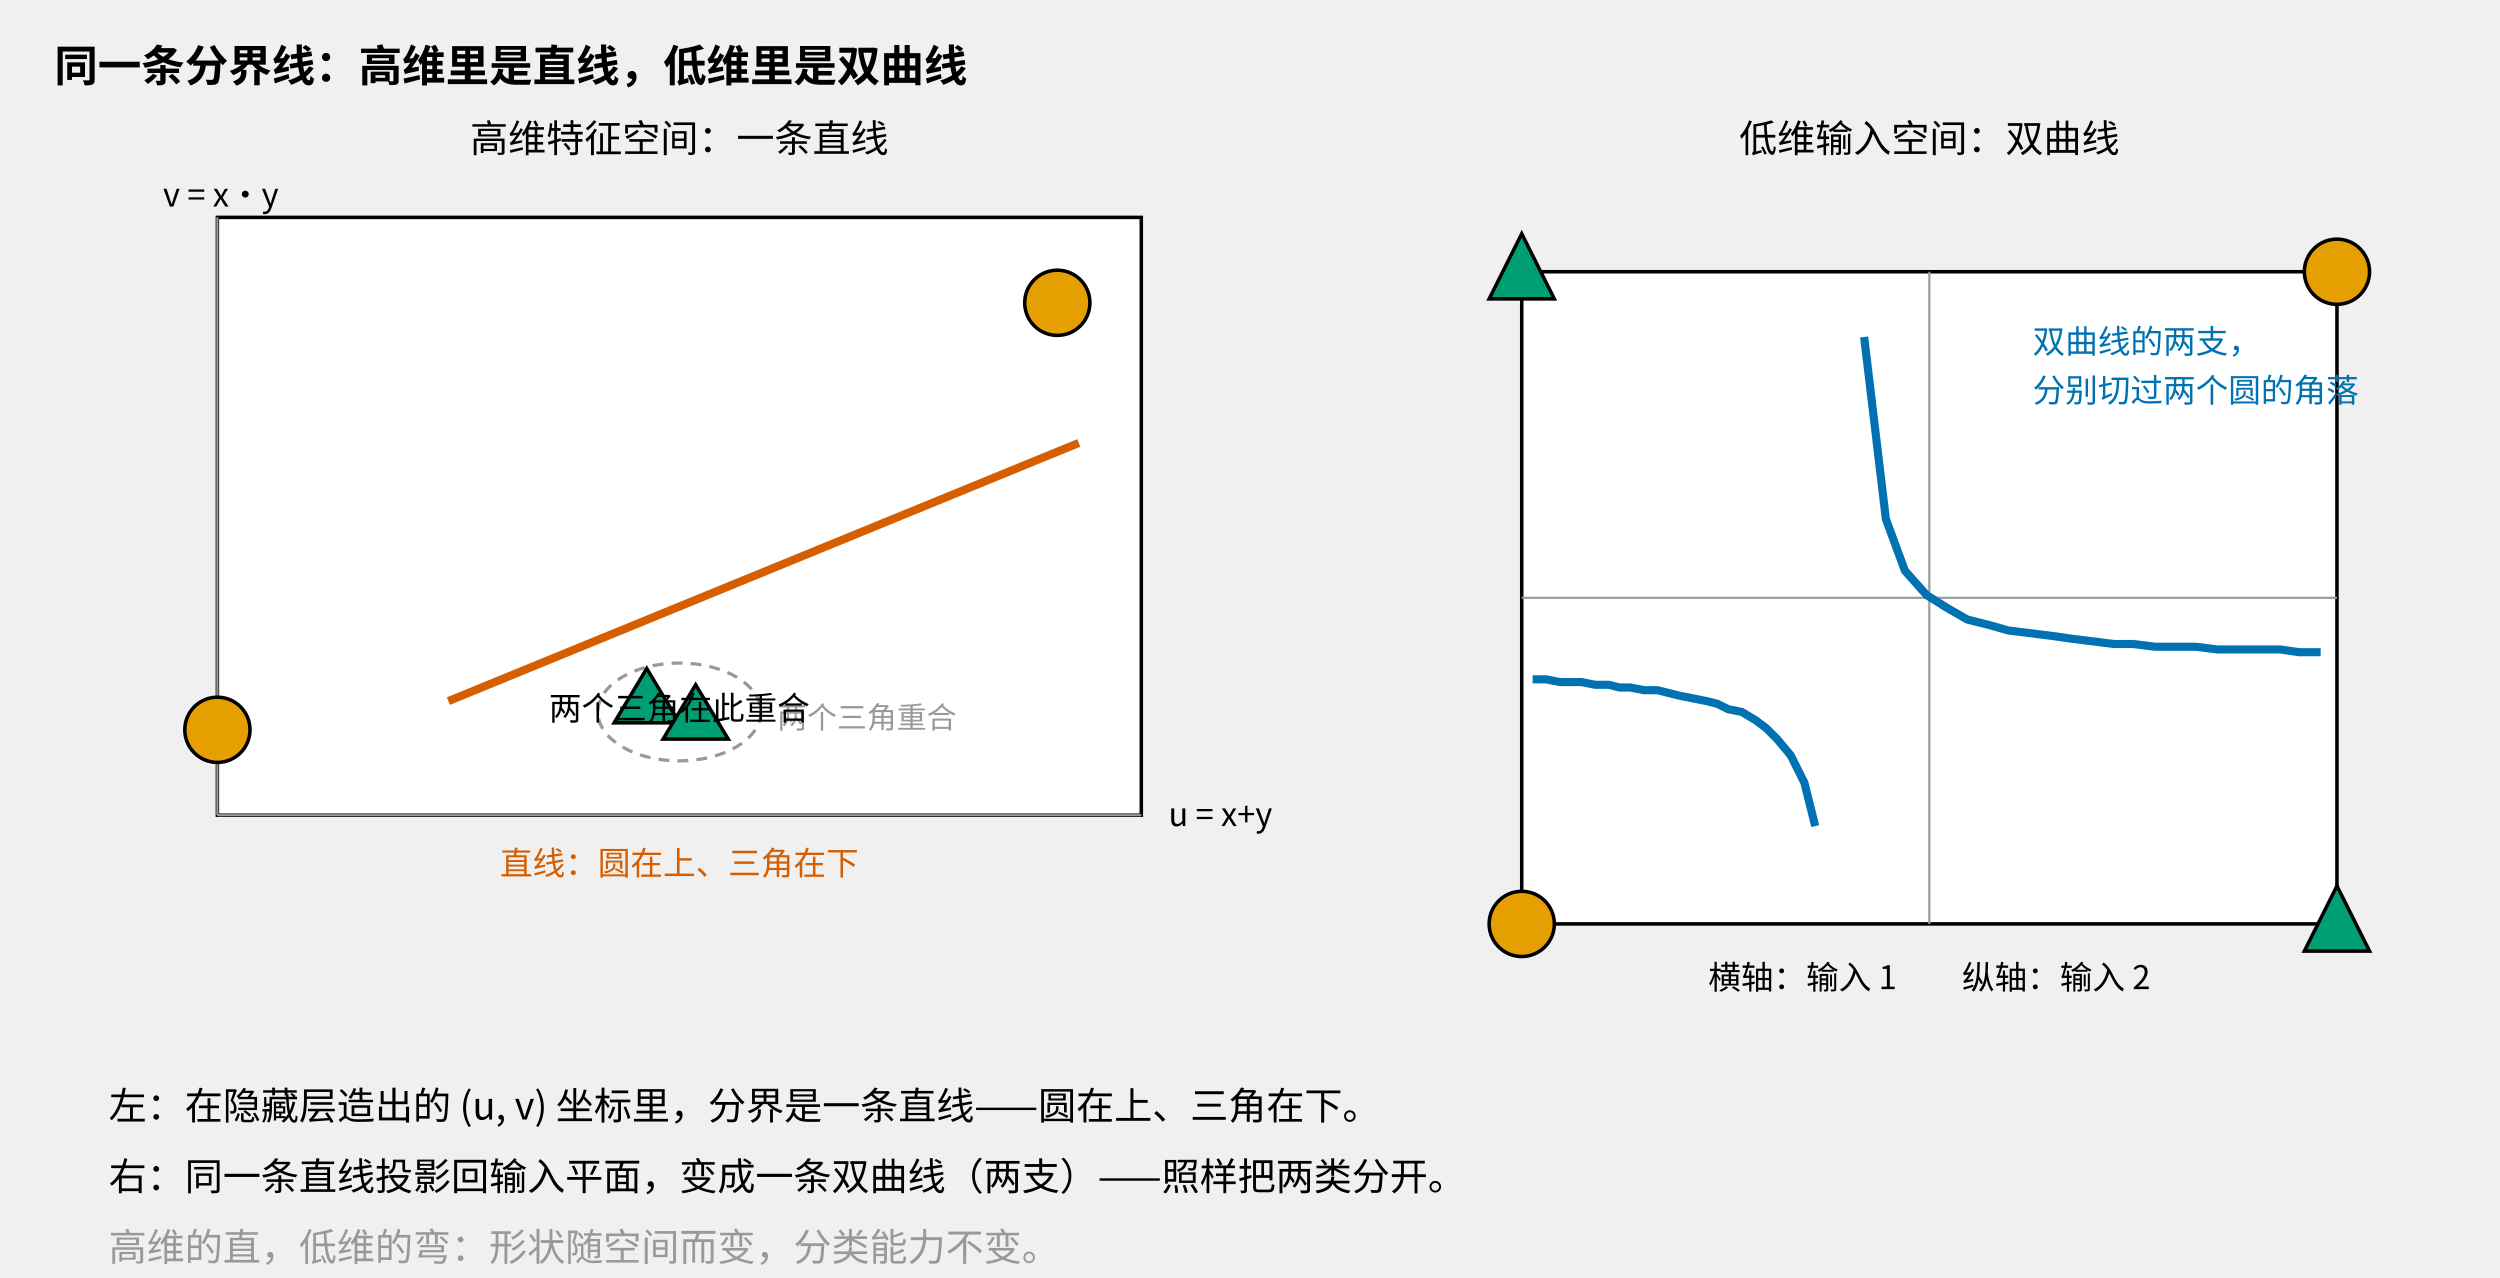
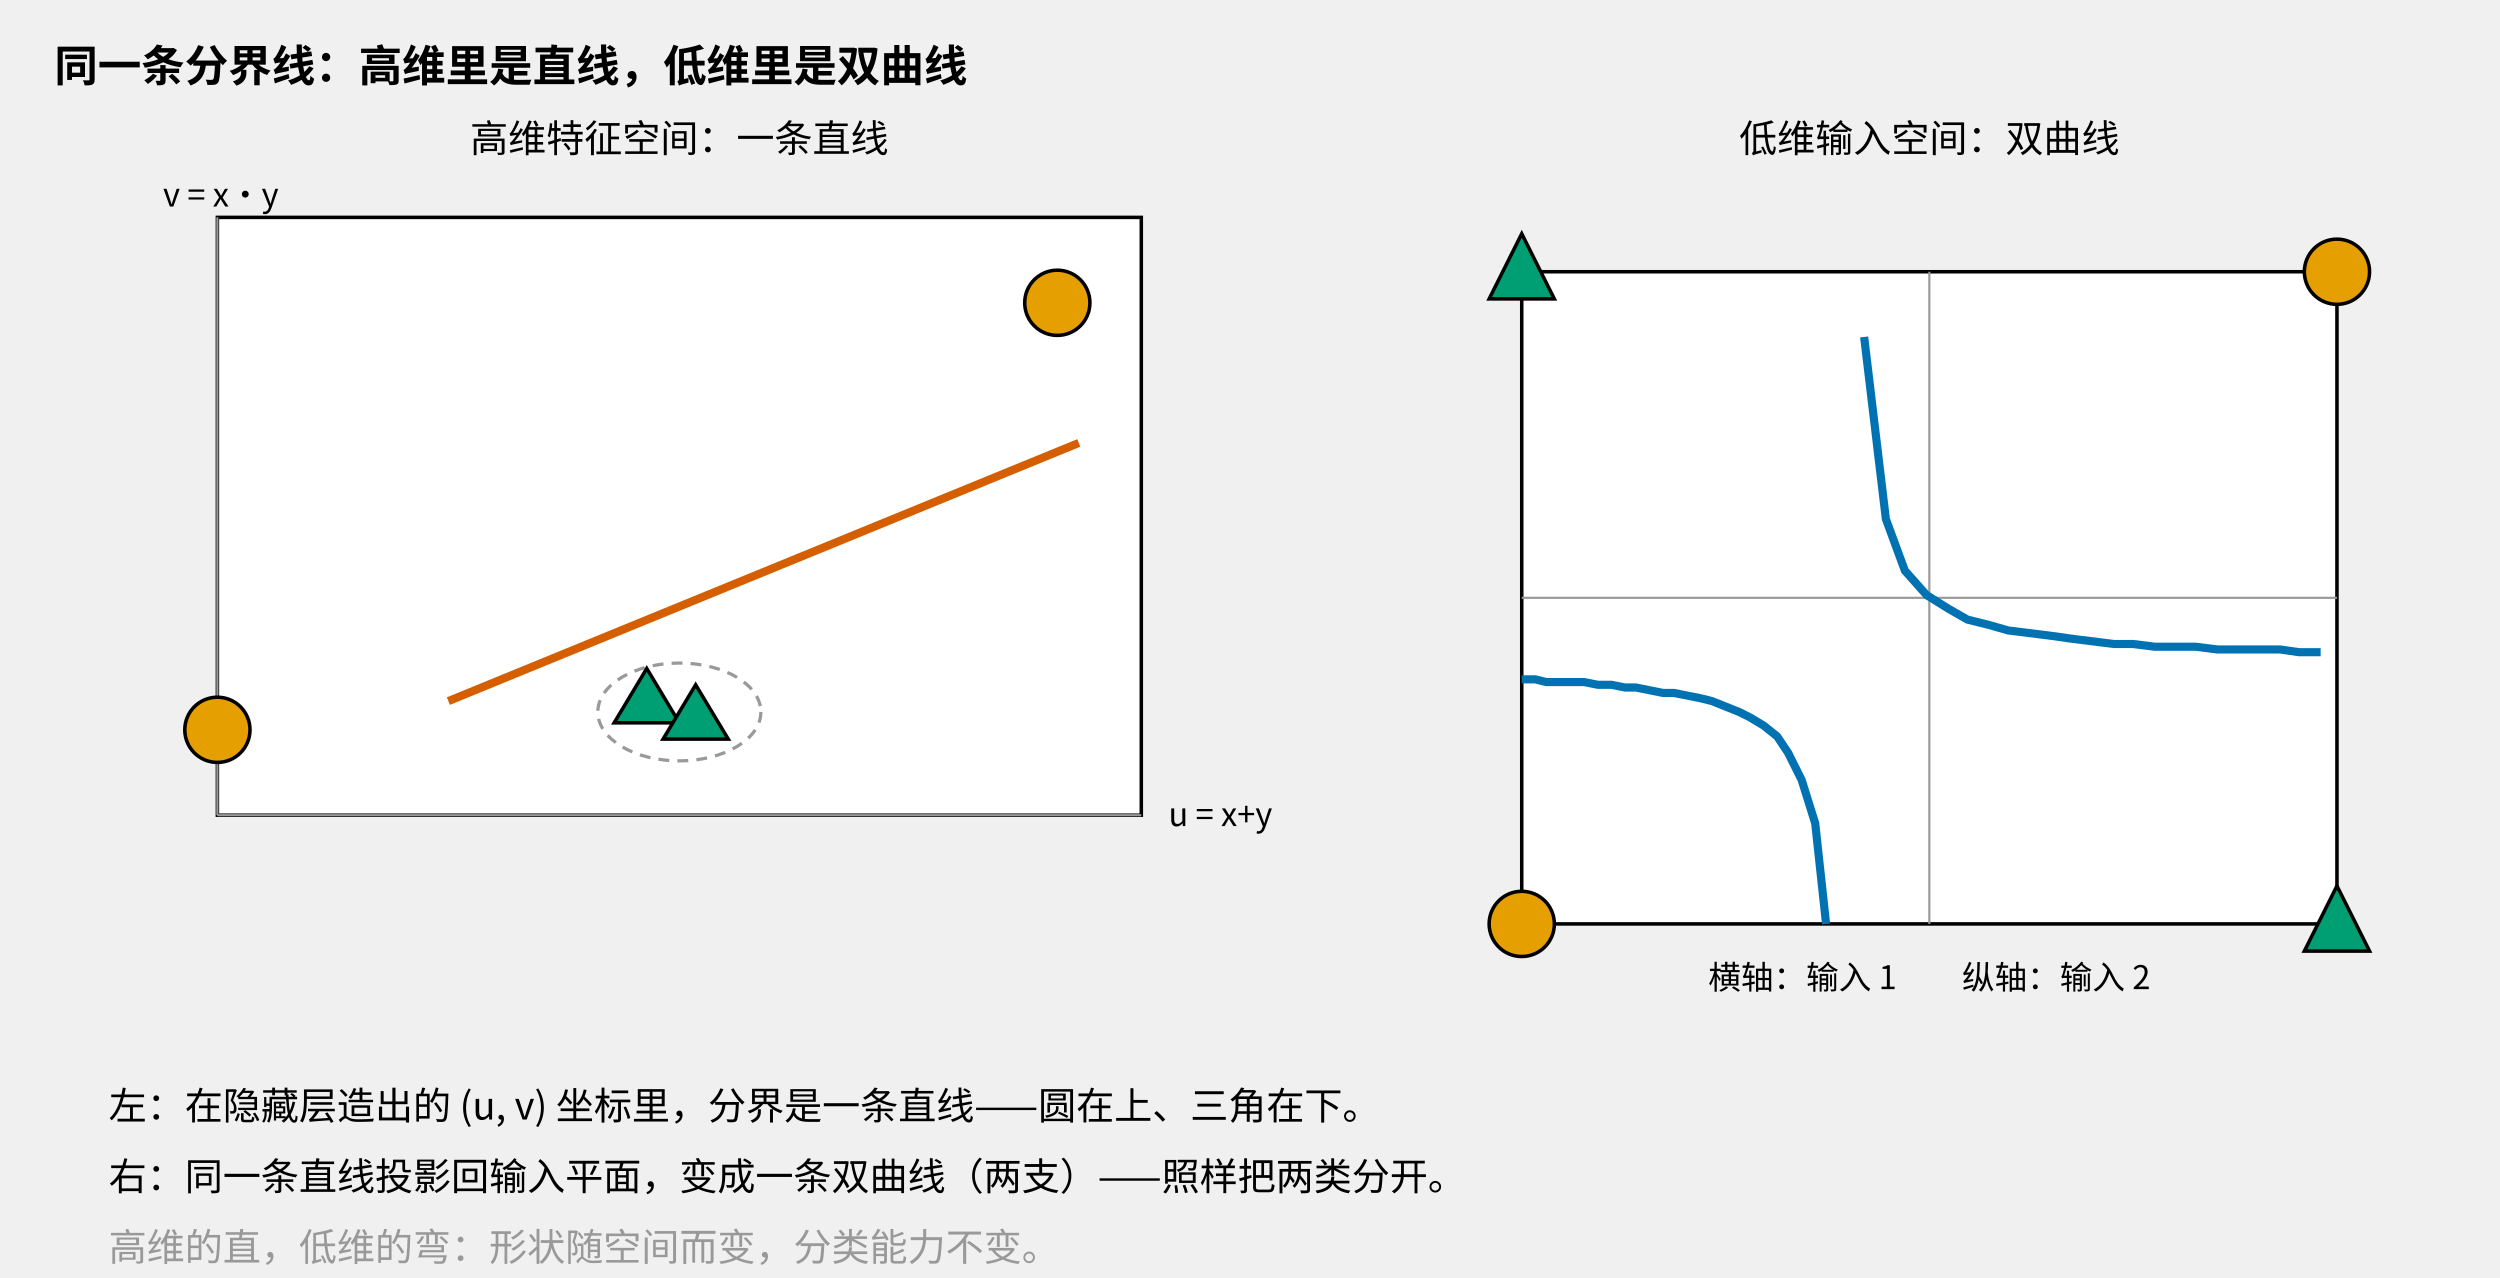
<svg xmlns="http://www.w3.org/2000/svg" width="920" height="470" viewBox="0 0 920 470">
  <defs>
    <marker id="arr" viewBox="0 0 10 10" refX="9" refY="5" markerWidth="7" markerHeight="7" orient="auto-start-reverse">
      <path d="M 0 0 L 10 5 L 0 10 z" fill="#000000" />
    </marker>
    <marker id="arrb" viewBox="0 0 10 10" refX="9" refY="5" markerWidth="7" markerHeight="7" orient="auto-start-reverse">
      <path d="M 0 0 L 10 5 L 0 10 z" fill="#0072B2" />
    </marker>
  </defs>
  <text x="20" y="30" font-size="16" font-weight="bold" fill="#000000" font-family="Noto Sans CJK SC, sans-serif">同一条分界线：高维里是直线，低维里是双曲线</text>
  <text x="250" y="56" font-size="14" text-anchor="middle" fill="#000000" font-family="Noto Sans CJK SC, sans-serif">高维特征空间：一条直线</text>
  <rect x="80" y="80" width="340" height="220" fill="#ffffff" stroke="#000000" stroke-width="1.3" />
  <line x1="80" y1="300" x2="420" y2="300" stroke="#999999" stroke-width="0.8" />
  <line x1="80" y1="300" x2="80" y2="80" stroke="#999999" stroke-width="0.8" />
  <text x="430" y="304" font-size="12" fill="#000000" font-family="Noto Sans CJK SC, sans-serif">u = x+y</text>
  <text x="60" y="76" font-size="12" fill="#000000" font-family="Noto Sans CJK SC, sans-serif">v = x·y</text>
  <line x1="165" y1="258" x2="397" y2="163" stroke="#D55E00" stroke-width="3" />
  <circle cx="80.0" cy="268.571" r="12" fill="#E69F00" stroke="#000000" stroke-width="1.3" />
  <circle cx="389.091" cy="111.429" r="12" fill="#E69F00" stroke="#000000" stroke-width="1.3" />
  <ellipse cx="250" cy="262" rx="30" ry="18" fill="none" stroke="#999999" stroke-width="1.2" stroke-dasharray="4 3" />
  <path d="M 238 246 L 250 266 L 226 266 Z" fill="#009E73" stroke="#000000" stroke-width="1.3" />
  <path d="M 256 252 L 268 272 L 244 272 Z" fill="#009E73" stroke="#000000" stroke-width="1.3" />
-   <text x="286" y="268" font-size="11" fill="#999999" font-family="Noto Sans CJK SC, sans-serif">两个三角重合</text>
-   <text x="250" y="265" font-size="12" text-anchor="middle" fill="#000000" font-family="Noto Sans CJK SC, sans-serif">两个三角在此重合</text>
-   <text x="250" y="322" font-size="12" text-anchor="middle" fill="#D55E00" font-family="Noto Sans CJK SC, sans-serif">直线：圆在上、三角在下</text>
  <text x="710" y="56" font-size="14" text-anchor="middle" fill="#000000" font-family="Noto Sans CJK SC, sans-serif">低维输入空间：双曲线</text>
  <rect x="560" y="100" width="300" height="240" fill="#ffffff" stroke="#000000" stroke-width="1.3" />
  <line x1="560" y1="220" x2="860" y2="220" stroke="#999999" stroke-width="0.8" />
  <line x1="710" y1="100" x2="710" y2="340" stroke="#999999" stroke-width="0.8" />
-   <polyline points="564,250 569,250 574,251 578,251 582,251 587,252 592,252 596,253 600,253 605,254 610,254 614,255 618,256 623,257 628,258 632,259 636,261 641,262 646,265 650,268 654,272 659,278 664,288 668,304" fill="none" stroke="#0072B2" stroke-width="3" />
+   <polyline points="560,250 565,250 569,251 574,251 579,251 583,251 588,252 593,252 598,253 602,253 607,254 612,255 616,255 621,256 626,257 630,258 635,260 640,262 644,264 649,267 654,271 658,277 663,287 668,303 672,340" fill="none" stroke="#0072B2" stroke-width="3" />
  <polyline points="686,124 694,191 701,210 709,219 717,224 724,228 732,230 739,232 747,233 755,234 762,235 770,236 778,237 785,237 793,238 801,238 808,238 816,239 823,239 831,239 839,239 846,240 854,240" fill="none" stroke="#0072B2" stroke-width="3" />
  <circle cx="560" cy="340" r="12" fill="#E69F00" stroke="#000000" stroke-width="1.3" />
  <circle cx="860" cy="100" r="12" fill="#E69F00" stroke="#000000" stroke-width="1.3" />
  <path d="M 560 86 L 572 110 L 548 110 Z" fill="#009E73" stroke="#000000" stroke-width="1.3" />
  <path d="M 860 326 L 872 350 L 848 350 Z" fill="#009E73" stroke="#000000" stroke-width="1.3" />
  <text x="710" y="364" font-size="12" text-anchor="middle" fill="#000000" font-family="Noto Sans CJK SC, sans-serif">横轴：输入 1　　纵轴：输入 2</text>
-   <text x="748" y="130" font-size="12" fill="#0072B2" font-family="Noto Sans CJK SC, sans-serif">双曲线的两支，</text>
-   <text x="748" y="148" font-size="12" fill="#0072B2" font-family="Noto Sans CJK SC, sans-serif">分别切过两个圆的角落</text>
  <g font-size="14" font-family="Noto Sans CJK SC, sans-serif" fill="#000000">
    <text x="40" y="412">左：在隐藏层造出的 (u, v) 坐标里，分界是一条直线——圆在上、三角在下。</text>
    <text x="40" y="438">右：同一条直线投影回输入平面，变成一条双曲线（两支）——照样把两类分开。</text>
    <text x="40" y="464" fill="#999999">高维的直，低维的弯：形状随空间而变，分类能力不变。</text>
  </g>
</svg>
